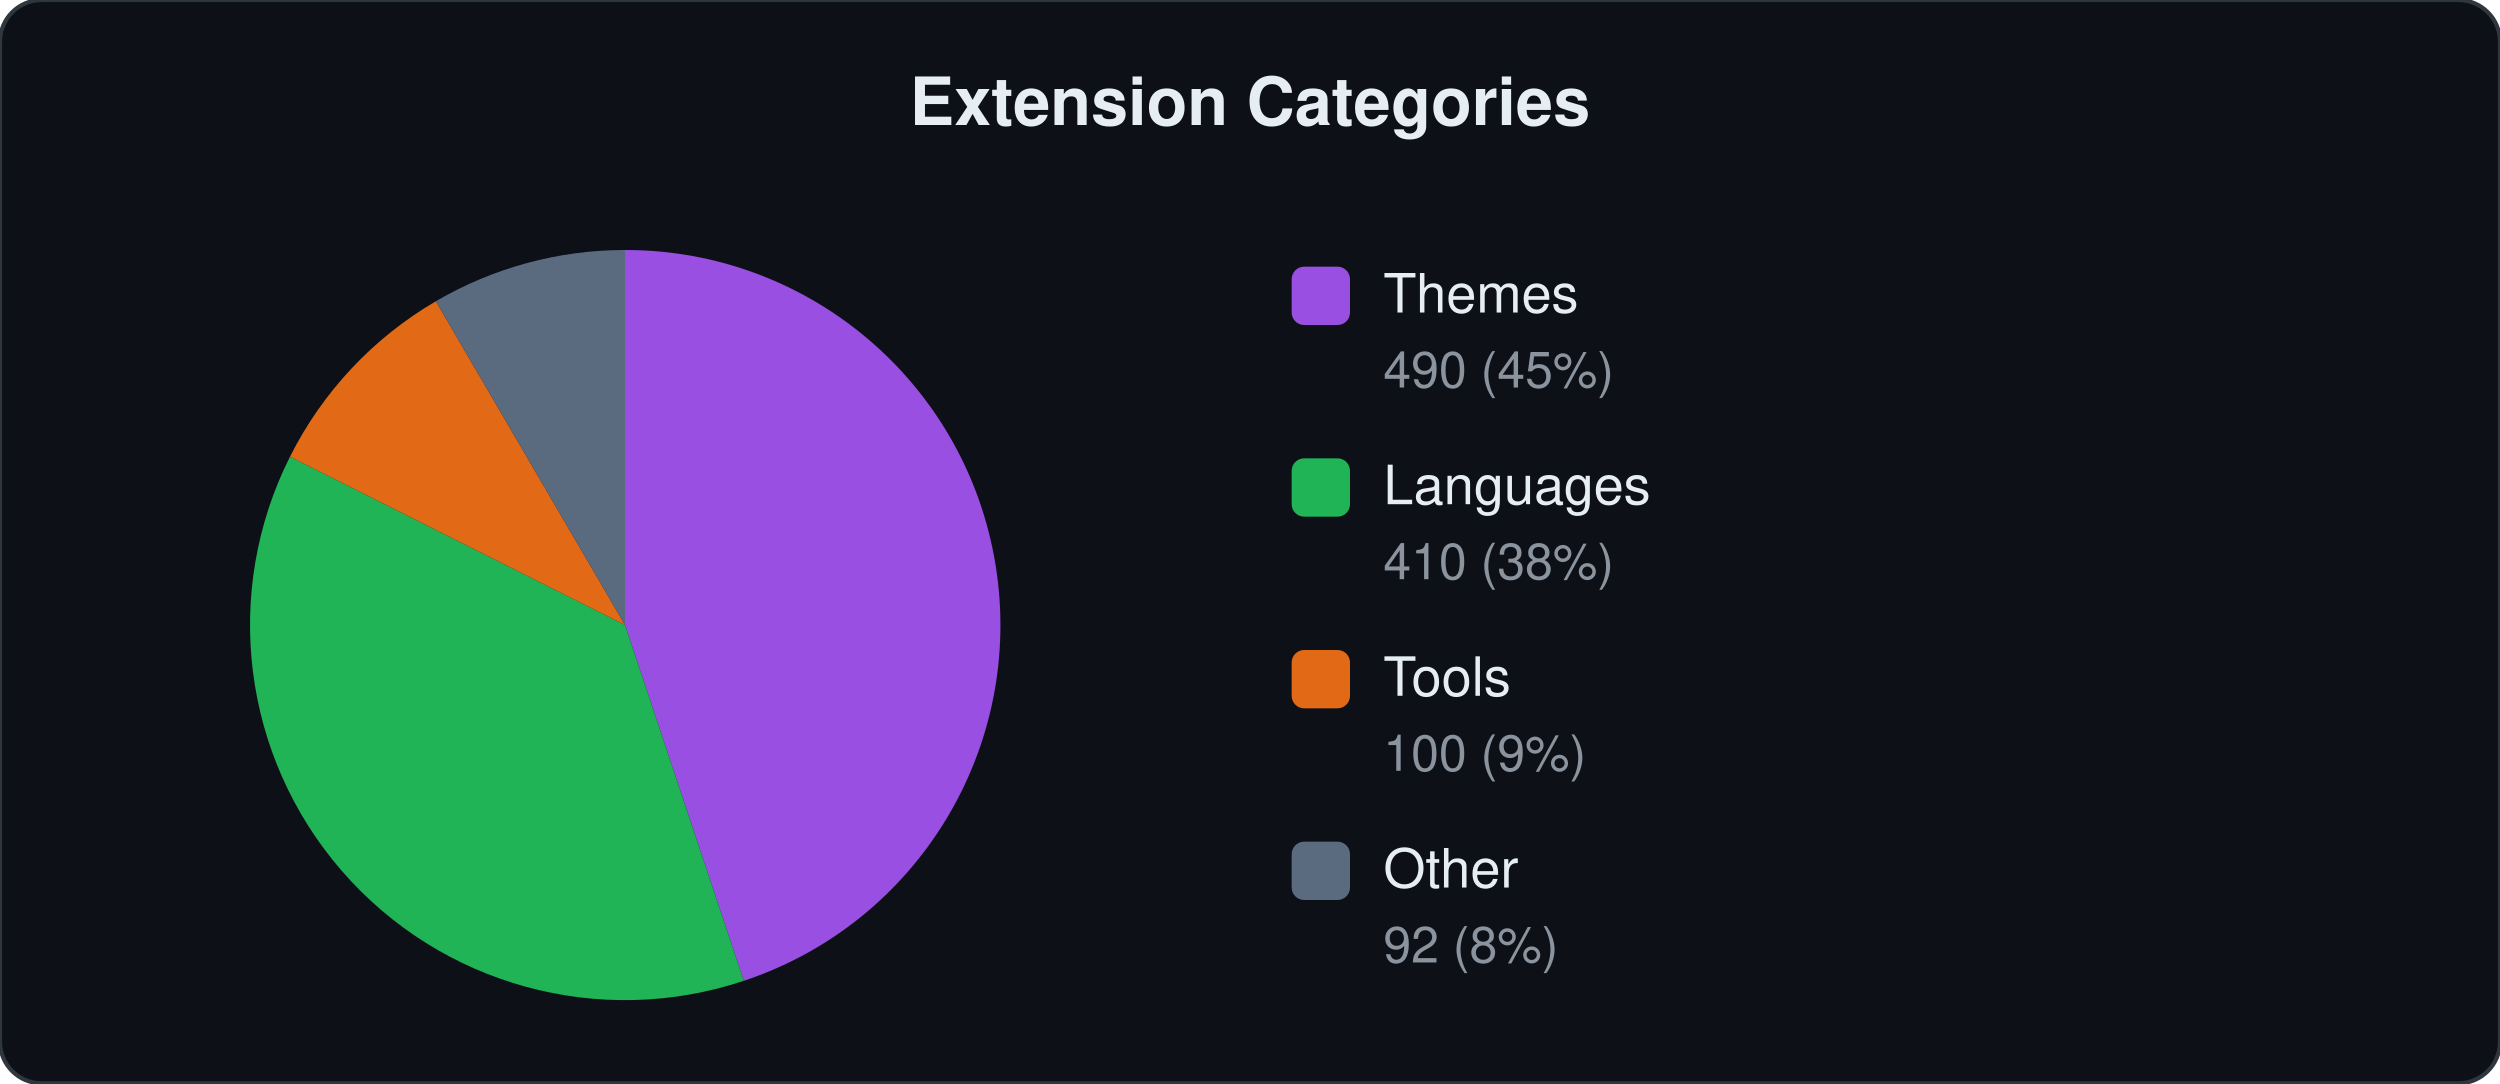
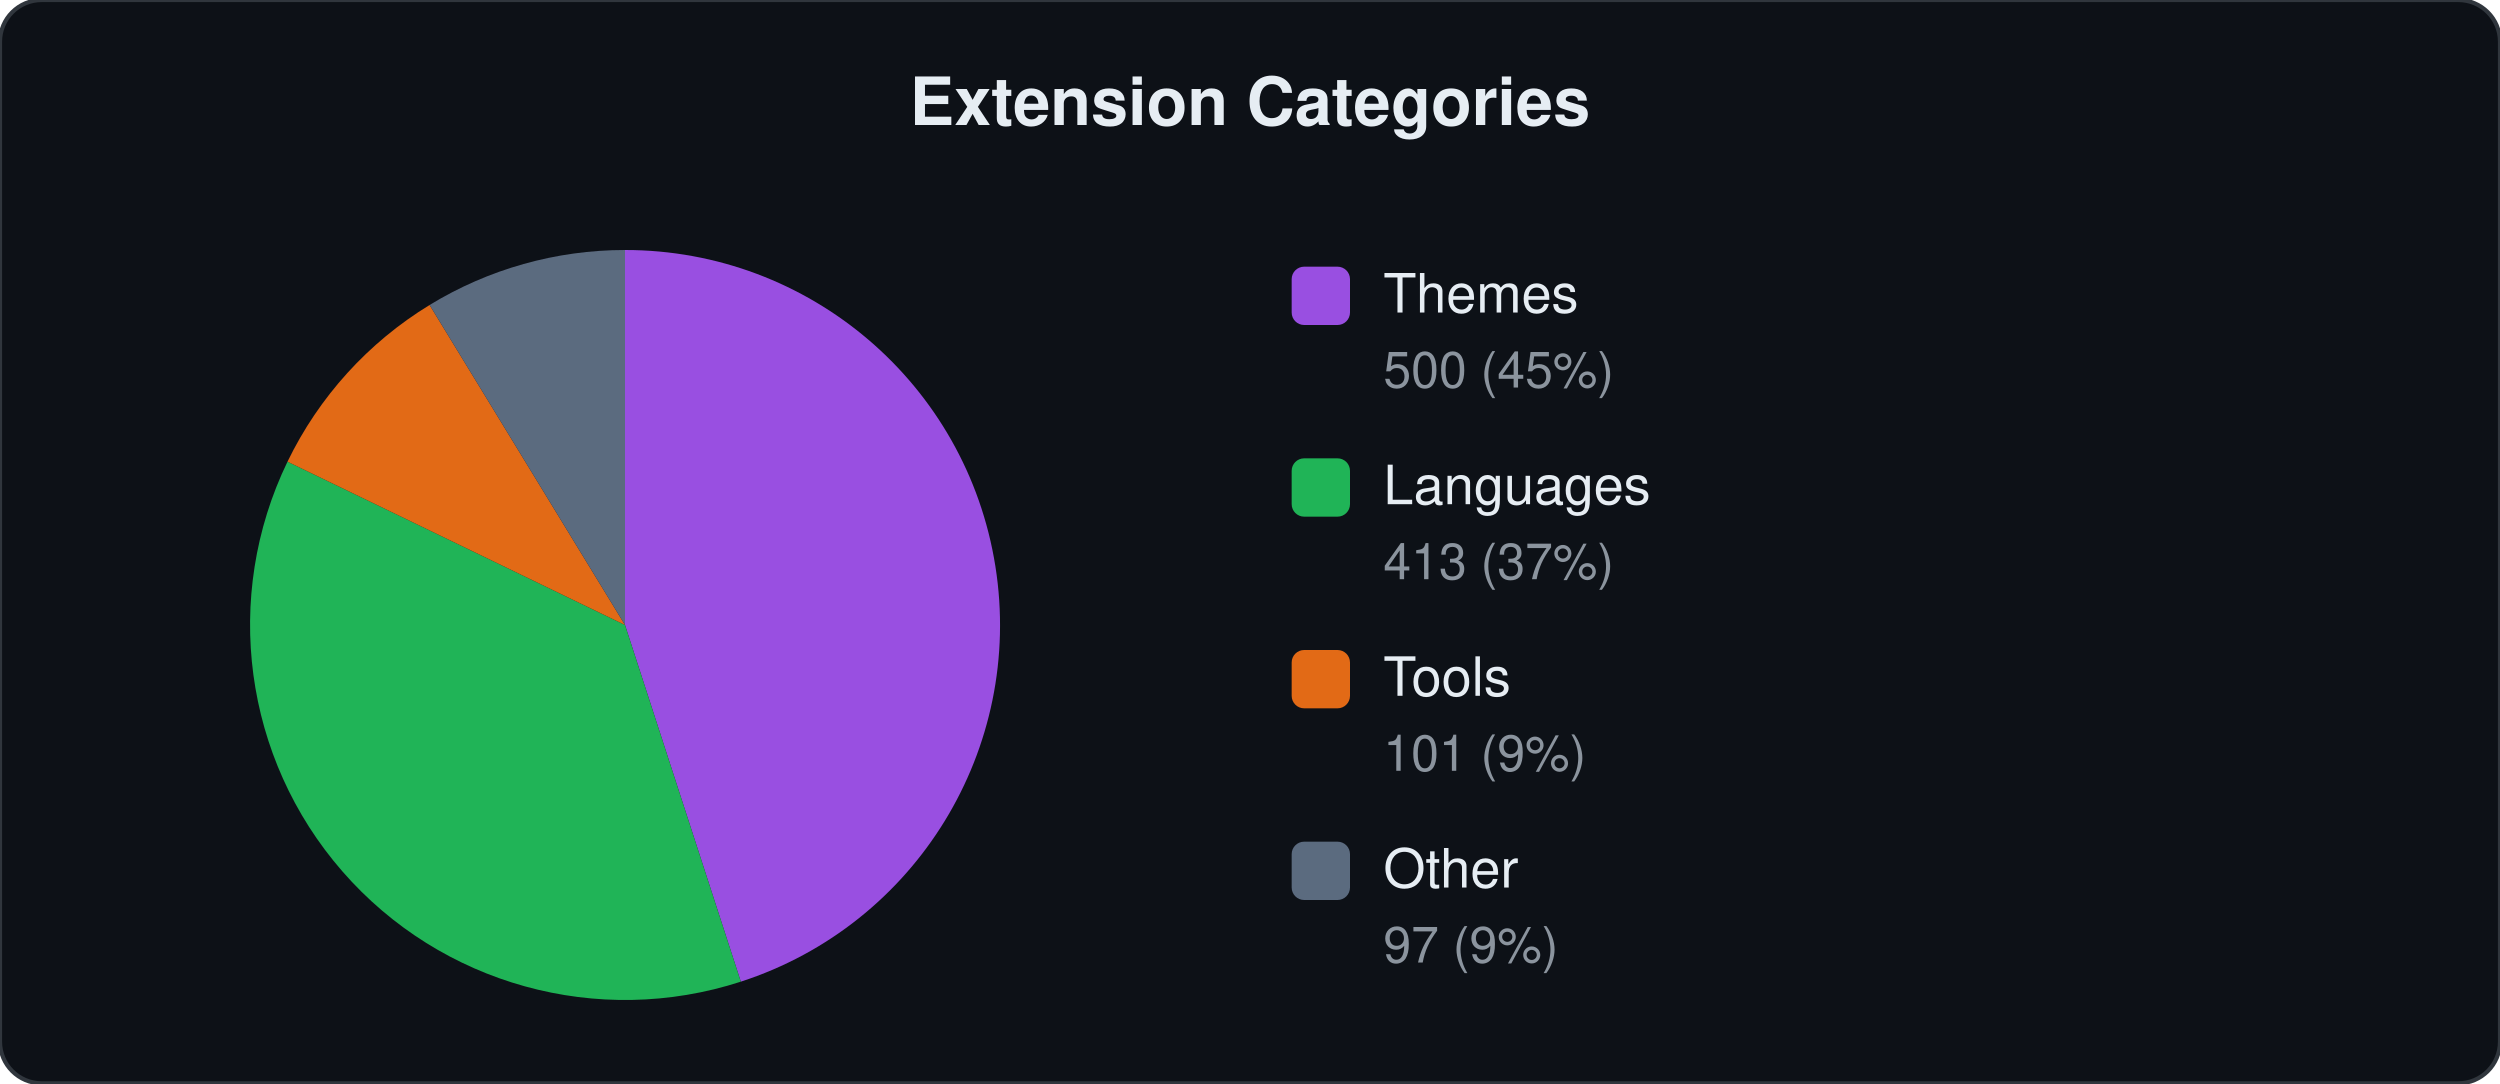
<svg xmlns="http://www.w3.org/2000/svg" viewBox="0 0 600 260" width="600" height="260">
  <style>text{font-family:-apple-system,BlinkMacSystemFont,"Segoe UI",Helvetica,Arial,sans-serif;fill:#e6edf3}.label{font-size:13px}.count{font-size:12px;fill:#8b949e}.title{font-size:16px;font-weight:600}</style>
  <rect width="600" height="260" rx="10" fill="#0d1117" stroke="#30363d" stroke-width="1" />
  <text x="300" y="30" text-anchor="middle" class="title">Extension Categories</text>
-   <path d="M150.0,150.0 L150.0,60.0 A90,90 0 0,1 178.5,235.4 Z" fill="#a855f7" opacity="0.9" />
-   <path d="M150.0,150.0 L178.5,235.4 A90,90 0 0,1 69.6,109.6 Z" fill="#22c55e" opacity="0.9" />
-   <path d="M150.0,150.0 L69.6,109.6 A90,90 0 0,1 104.6,72.3 Z" fill="#f97316" opacity="0.9" />
-   <path d="M150.0,150.0 L104.6,72.3 A90,90 0 0,1 150.0,60.0 Z" fill="#64748b" opacity="0.9" />
+   <path d="M150.0,150.0 L150.0,60.0 A90,90 0 0,1 177.8,235.6 Z" fill="#a855f7" opacity="0.9" />
+   <path d="M150.0,150.0 L177.8,235.6 A90,90 0 0,1 69.0,110.8 Z" fill="#22c55e" opacity="0.9" />
+   <path d="M150.0,150.0 L69.0,110.8 A90,90 0 0,1 103.1,73.2 Z" fill="#f97316" opacity="0.9" />
+   <path d="M150.0,150.0 L103.1,73.2 A90,90 0 0,1 150.0,60.0 Z" fill="#64748b" opacity="0.9" />
  <rect x="310" y="64" width="14" height="14" rx="3" fill="#a855f7" opacity="0.9" />
  <text x="332" y="75" class="label">Themes</text>
-   <text x="332" y="93" class="count">490 (45%)</text>
+   <text x="332" y="93" class="count">500 (45%)</text>
  <rect x="310" y="110" width="14" height="14" rx="3" fill="#22c55e" opacity="0.9" />
  <text x="332" y="121" class="label">Languages</text>
-   <text x="332" y="139" class="count">410 (38%)</text>
+   <text x="332" y="139" class="count">413 (37%)</text>
  <rect x="310" y="156" width="14" height="14" rx="3" fill="#f97316" opacity="0.9" />
  <text x="332" y="167" class="label">Tools</text>
-   <text x="332" y="185" class="count">100 (9%)</text>
+   <text x="332" y="185" class="count">101 (9%)</text>
  <rect x="310" y="202" width="14" height="14" rx="3" fill="#64748b" opacity="0.9" />
  <text x="332" y="213" class="label">Other</text>
-   <text x="332" y="231" class="count">92 (8%)</text>
+   <text x="332" y="231" class="count">97 (9%)</text>
</svg>
